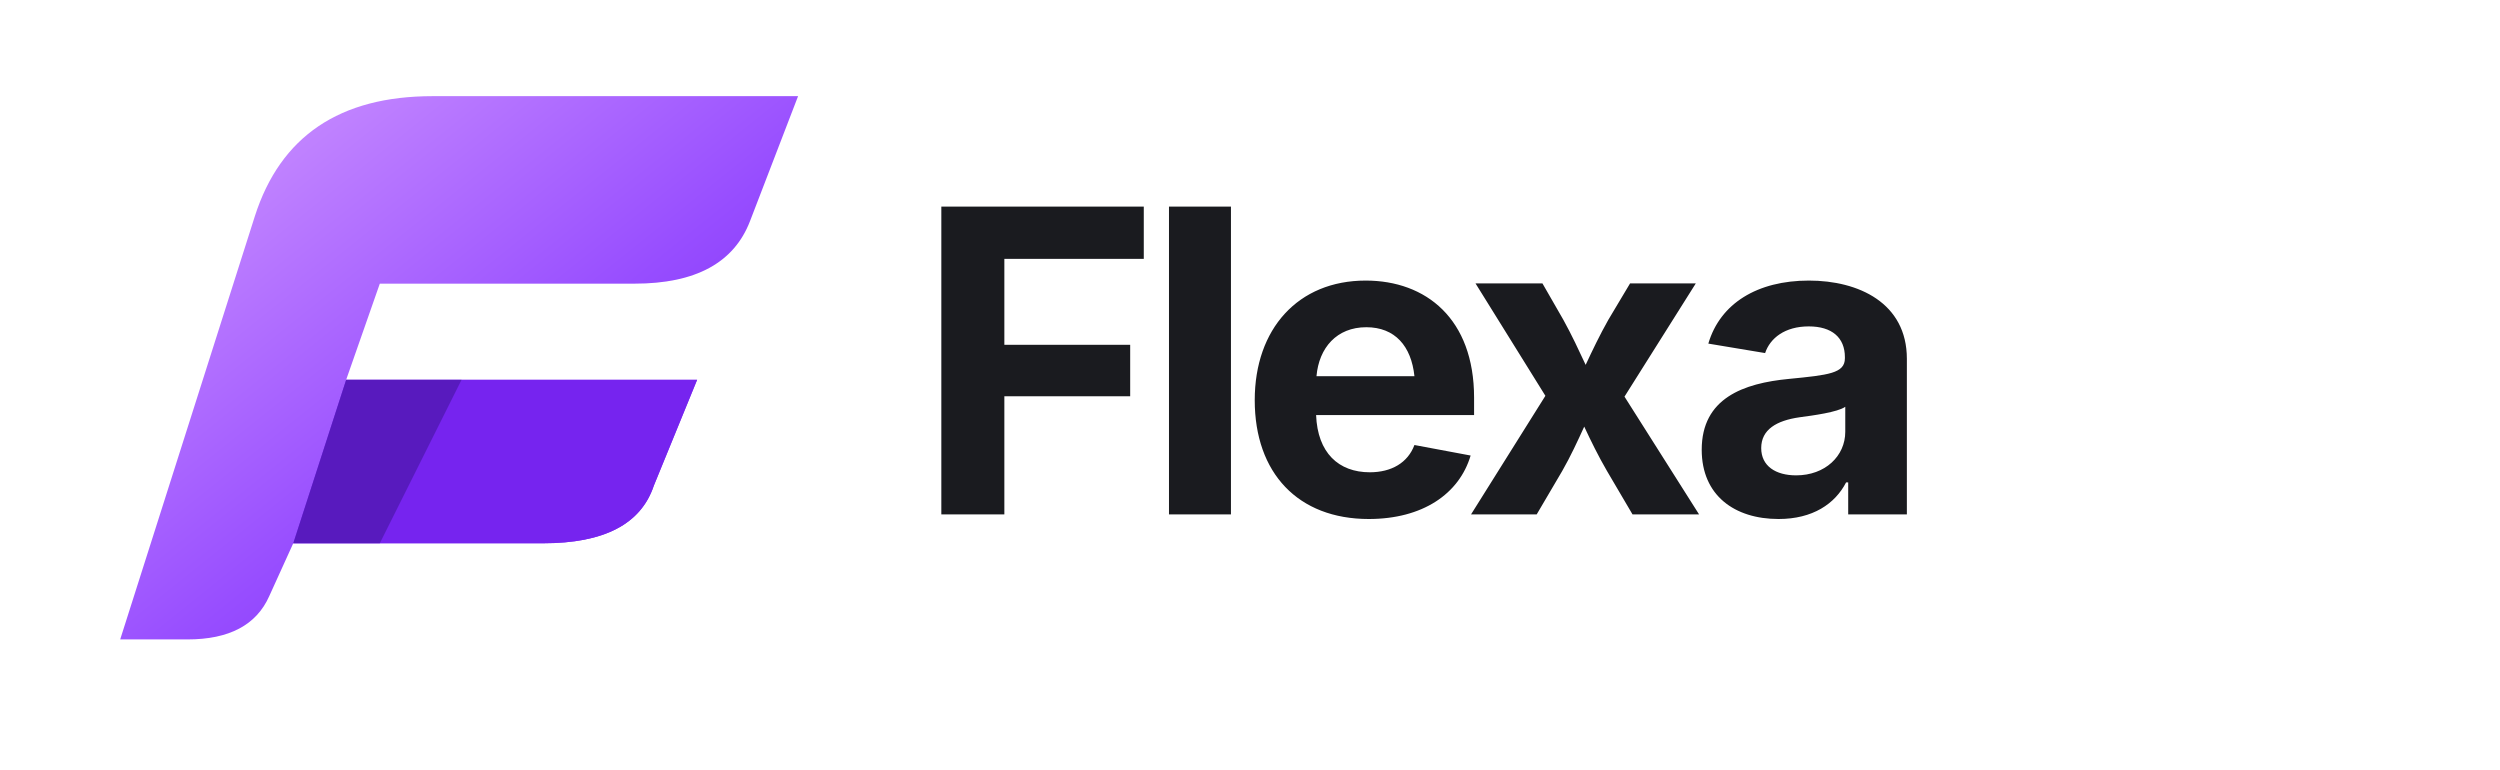
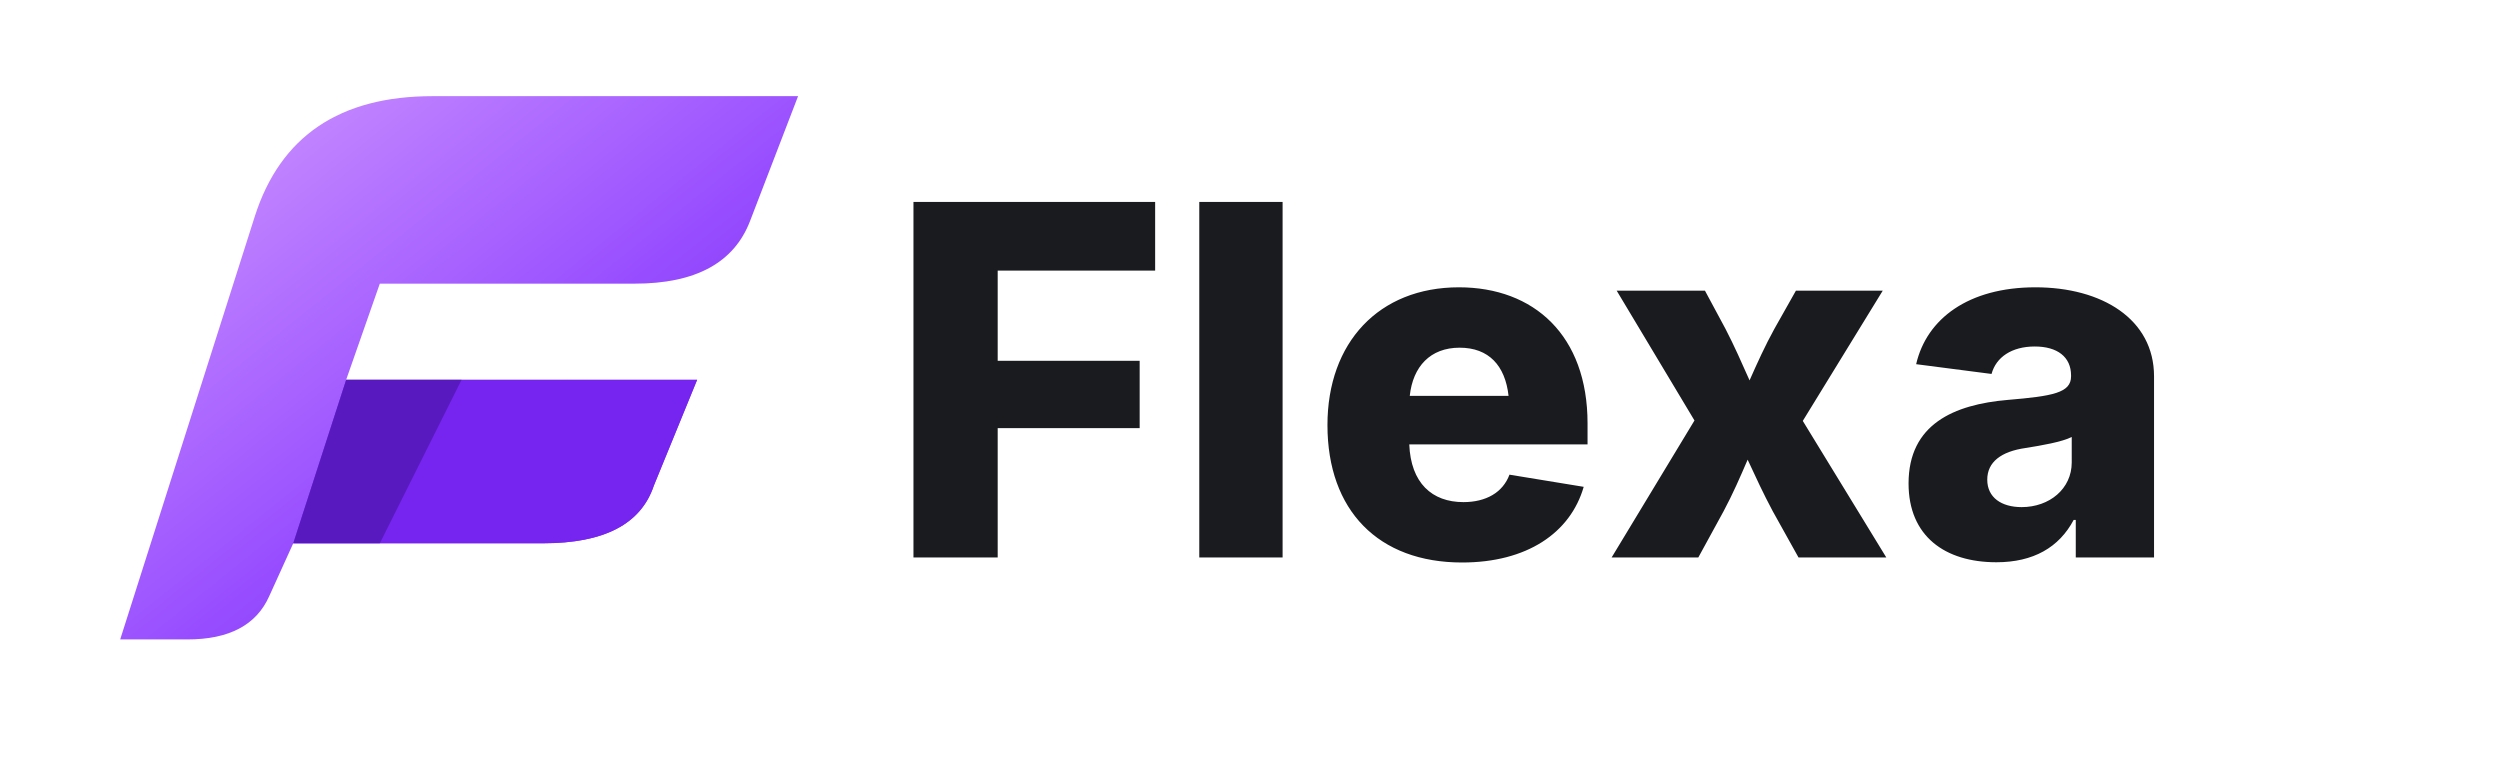
- <svg xmlns="http://www.w3.org/2000/svg" viewBox="0 0 520 160">
+ <svg xmlns="http://www.w3.org/2000/svg" viewBox="0 0 520 160" role="img" aria-label="Flexa logo">
  <defs>
    <linearGradient id="flexaPurple" x1="0" y1="0" x2="1" y2="1">
      <stop offset="0%" stop-color="#D39BFF" />
      <stop offset="55%" stop-color="#974DFF" />
      <stop offset="100%" stop-color="#6E19EB" />
    </linearGradient>
  </defs>
-   <path d="M25 133 L53 45 Q61 20 90 20 H166        L156 46 Q151 59 132 59 H79        L72 79 H145 L136 101        Q132 113 113 113 H61        L56 124 Q52 133 39 133 Z" fill="url(#flexaPurple)" />
-   <path d="M72 79 H145 L136 101        Q132 113 113 113 H61 Z" fill="#7624EF" />
-   <path d="M72 79 L61 113 H79 L96 79 Z" fill="#4E17AE" opacity="0.75" />
-   <text x="190" y="107" font-family="Inter, Arial, sans-serif" font-size="88" font-weight="750" letter-spacing="-4" fill="#1A1B1F">Flexa</text>
+   <path d="M25 133 L53 45 Q61 20 90 20 H166 L156 46 Q151 59 132 59 H79 L72 79 H145 L136 101 Q132 113 113 113 H61 L56 124 Q52 133 39 133 Z" fill="url(#flexaPurple)" />
+   <path d="M72 79 H145 L136 101 Q132 113 113 113 H61 Z" fill="#7624EF" />
+   <path d="M72 79 L61 113 H79 L96 79 Z" fill="#4E17AE" opacity=".75" />
+   <path d="M190 115.95 L207.52 115.95 L207.52 89.05 L237.05 89.05 L237.05 75.05 L207.52 75.05 L207.52 56.29 L240.27 56.29 L240.27 42 L190 42 L190 115.95 Z M266.78 42 L249.45 42 L249.45 115.95 L266.78 115.95 L266.78 42 Z M304.11 117 C317.55 117 326.63 110.89 329.41 101.26 L313.97 98.73 C312.59 102.45 309.07 104.44 304.4 104.44 C297.85 104.44 293.44 100.47 293.13 92.43 L330.21 92.43 L330.21 88.06 C330.21 69.75 319.04 59.76 303.46 59.76 C286.78 59.76 276.11 71.27 276.11 88.41 C276.11 106.17 286.69 117 304.11 117 Z M293.23 82.34 C293.88 76.24 297.5 72.32 303.6 72.32 C309.67 72.32 313.08 76.04 313.78 82.34 L293.23 82.34 Z M335.22 115.95 L353.25 115.95 L358.51 106.33 C360.4 102.8 361.98 99.18 363.51 95.61 C365.16 99.18 366.84 102.8 368.73 106.33 L374.09 115.95 L392.35 115.95 L374.98 87.55 L391.61 60.46 L373.55 60.46 L369.07 68.4 C367.15 71.88 365.49 75.55 363.91 79.12 C362.32 75.55 360.73 71.92 358.9 68.4 L354.63 60.46 L336.27 60.46 L352.45 87.46 L335.22 115.95 Z M415.24 116.95 C422.93 116.95 428.28 113.87 431.32 108.15 L431.76 108.15 L431.76 115.95 L448.04 115.95 L448.04 78.28 C448.04 66.36 437.18 59.76 423.37 59.76 C409.48 59.76 400.74 66.27 398.56 75.75 L414.24 77.78 C415.18 74.31 418.42 72.07 423.23 72.07 C427.95 72.07 430.78 74.26 430.78 78.09 L430.78 78.28 C430.78 81.71 427 82.39 417.62 83.18 C406.4 84.14 396.98 88.25 396.98 100.56 C396.98 111.54 404.57 116.95 415.24 116.95 Z M420.5 105.48 C416.32 105.48 413.35 103.5 413.35 99.77 C413.35 96.1 416.23 93.91 421.34 93.18 C424.57 92.67 428.93 91.92 430.92 90.89 L430.92 96.19 C430.92 101.66 426.3 105.48 420.5 105.48 Z" fill="#1A1B1F" fill-rule="evenodd" />
</svg>
